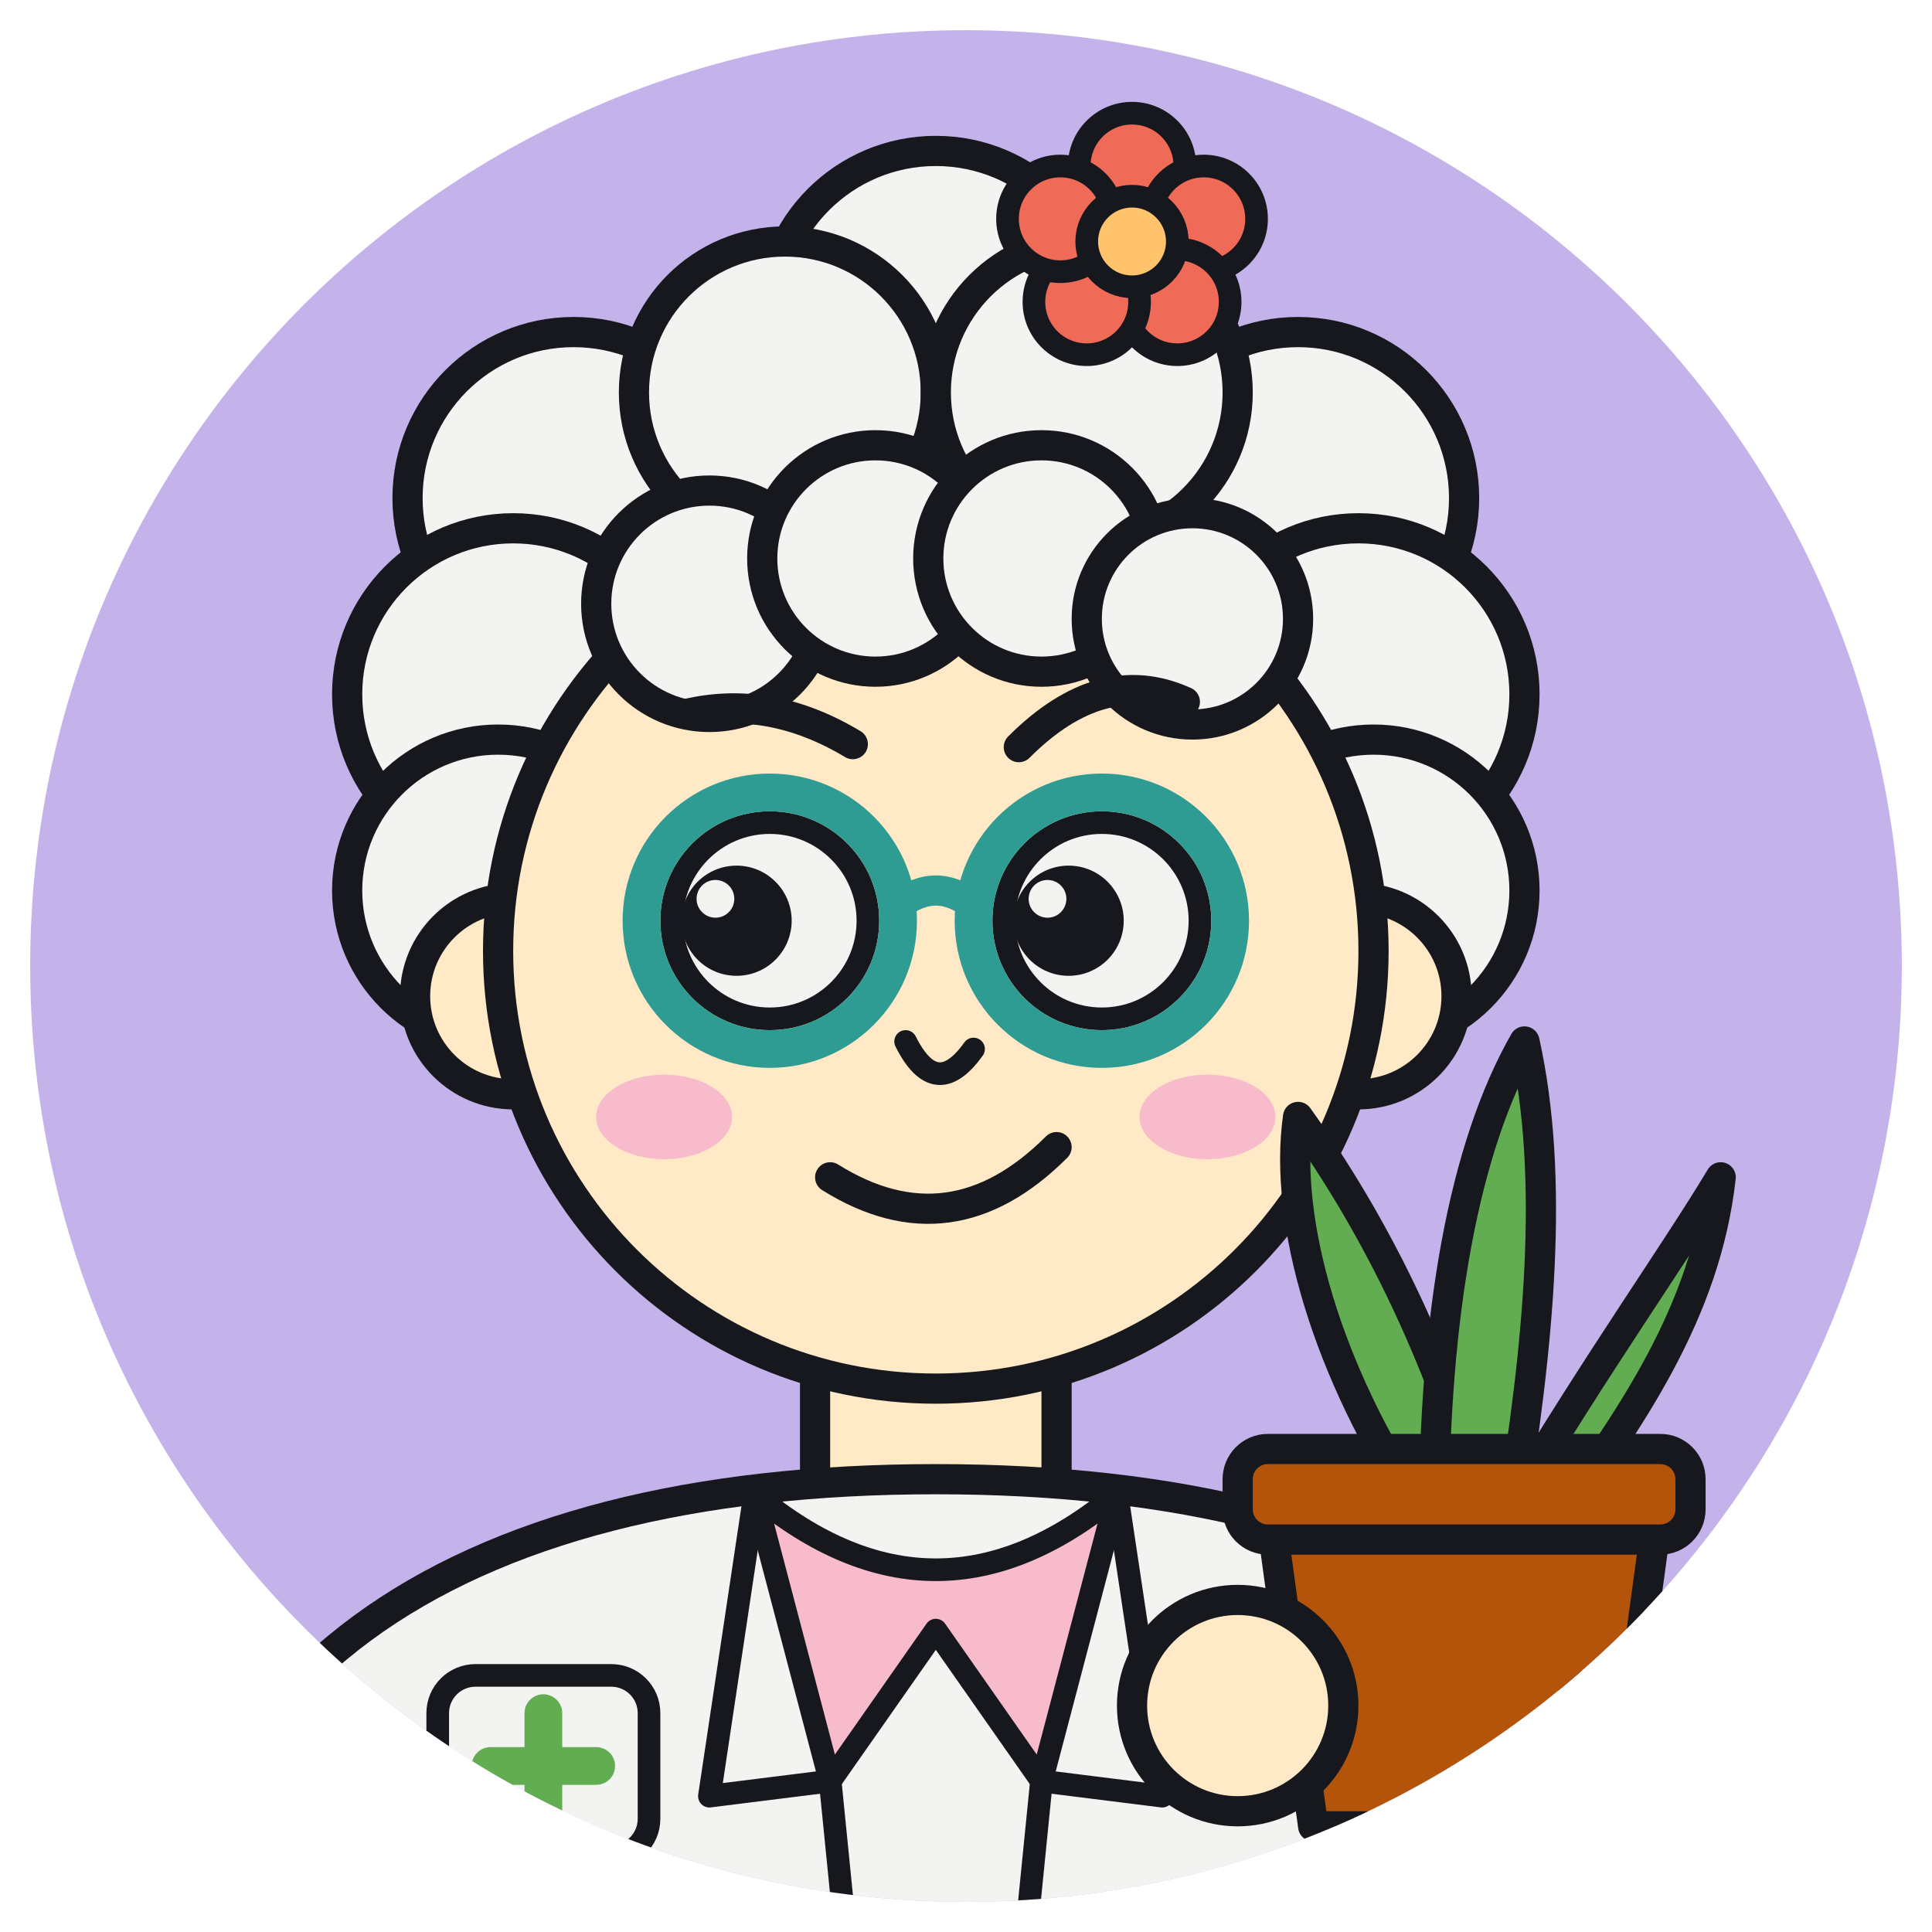
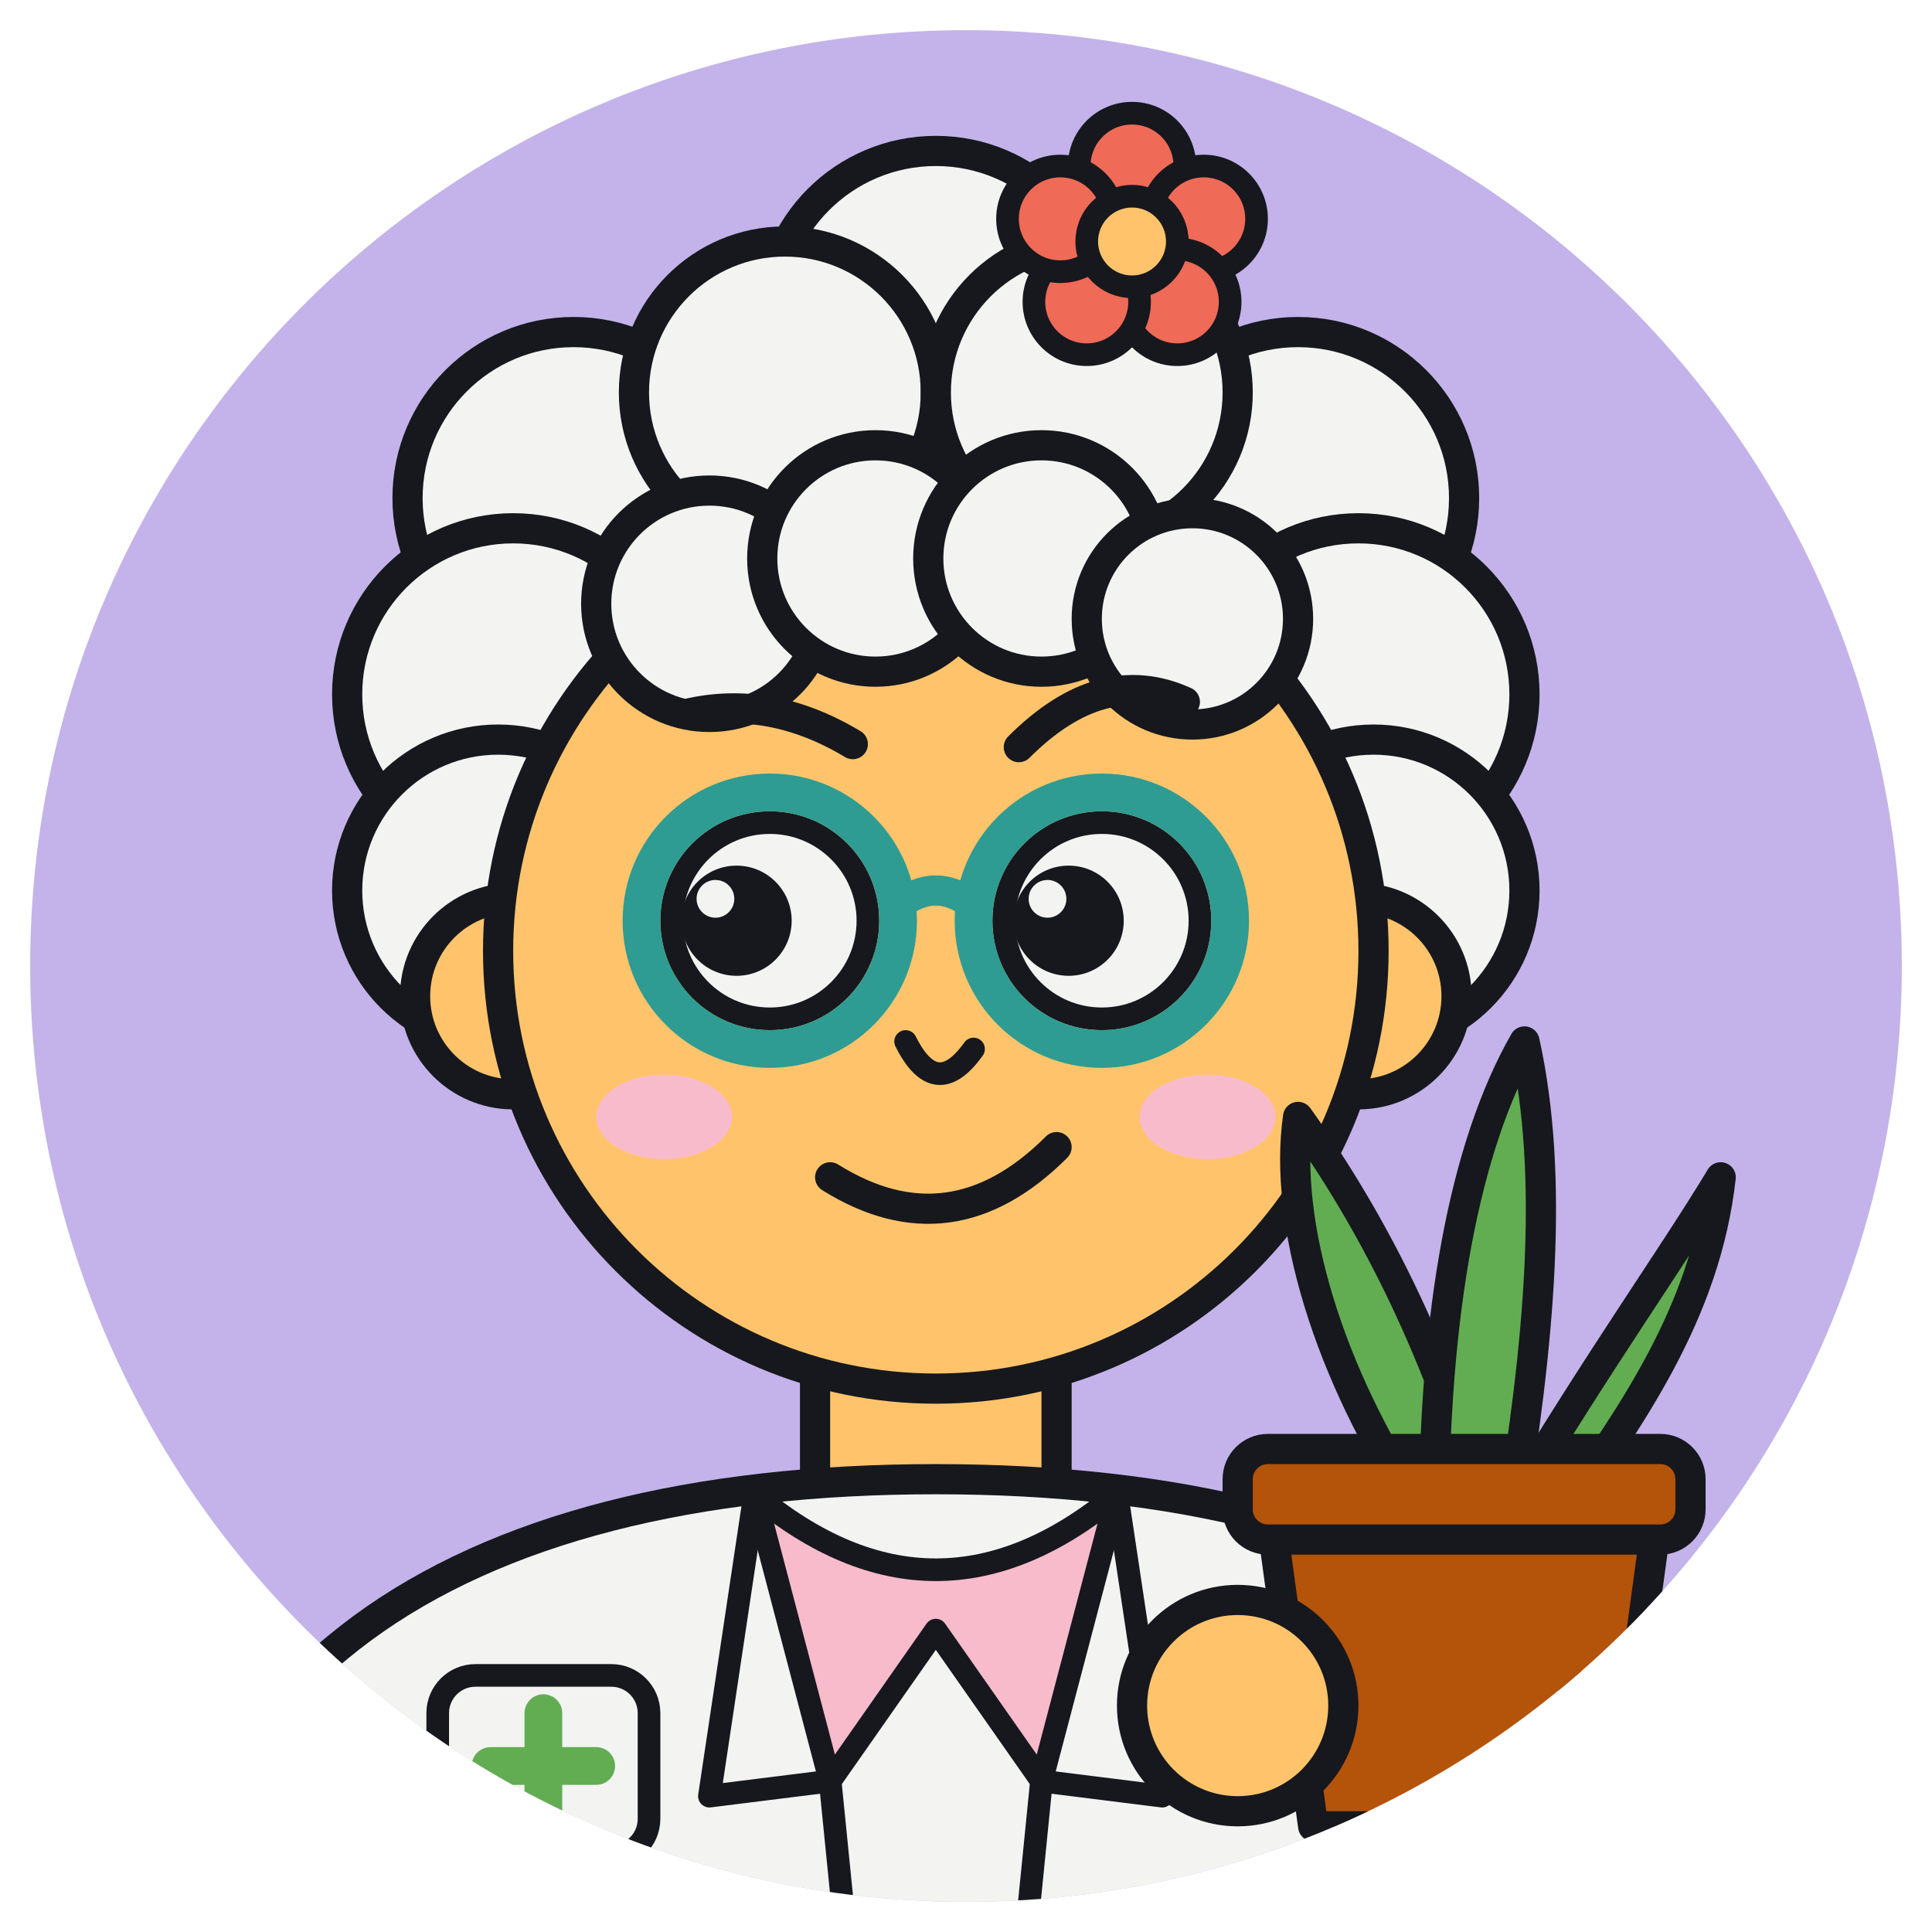
<svg xmlns="http://www.w3.org/2000/svg" viewBox="0 0 256 256" width="256" height="256" stroke-linejoin="round" stroke-linecap="round">
  <defs>
    <clipPath id="dona-lourdes-1">
      <circle cx="128" cy="128" r="124" fill="#C3B3EA" />
    </clipPath>
  </defs>
  <circle cx="128" cy="128" r="124" fill="#C3B3EA" />
  <g clip-path="url(#dona-lourdes-1)">
    <g transform="translate(124 126)">
-       <rect x="-16" y="40" width="32" height="40" rx="8" fill="#FFE9C7" stroke="#16181D" stroke-width="4" />
+       <rect class="skin" x="-16" y="40" width="32" height="40" rx="8" fill="#FFC46B" stroke="#16181D" stroke-width="4" />
      <path d="M -104 150 C -104 96 -64 70 0 70 C 64 70 104 96 104 150 Z" fill="#F3F4F1" stroke="#16181D" stroke-width="4" />
      <path d="M -24 72 Q 0 92 24 72 L 14 110 L 0 90 L -14 110 Z" fill="#F7BBCB" stroke="#16181D" stroke-width="3" />
      <path d="M -24 72 L -30 112 L -14 110 M 24 72 L 30 112 L 14 110" fill="none" stroke="#16181D" stroke-width="3" />
      <path d="M -14 110 L -10 150 M 14 110 L 10 150" fill="none" stroke="#16181D" stroke-width="3" />
      <rect x="-66" y="96" width="28" height="24" rx="5" fill="#F3F4F1" stroke="#16181D" stroke-width="3" />
      <path d="M -52 101 L -52 115 M -59 108 L -45 108" fill="none" stroke="#62AD52" stroke-width="5" />
      <circle cx="-48" cy="-60" r="22" fill="#F3F4F1" stroke="#16181D" stroke-width="4" />
      <circle cx="-56" cy="-34" r="22" fill="#F3F4F1" stroke="#16181D" stroke-width="4" />
      <circle cx="-58" cy="-8" r="20" fill="#F3F4F1" stroke="#16181D" stroke-width="4" />
      <circle cx="48" cy="-60" r="22" fill="#F3F4F1" stroke="#16181D" stroke-width="4" />
      <circle cx="56" cy="-34" r="22" fill="#F3F4F1" stroke="#16181D" stroke-width="4" />
      <circle cx="58" cy="-8" r="20" fill="#F3F4F1" stroke="#16181D" stroke-width="4" />
      <circle cx="0" cy="-84" r="22" fill="#F3F4F1" stroke="#16181D" stroke-width="4" />
      <circle cx="-20" cy="-74" r="20" fill="#F3F4F1" stroke="#16181D" stroke-width="4" />
      <circle cx="20" cy="-74" r="20" fill="#F3F4F1" stroke="#16181D" stroke-width="4" />
      <g transform="translate(26 -94)">
        <circle cx="0" cy="-10" r="7" fill="#EF6A57" stroke="#16181D" stroke-width="3" />
        <circle cx="9.5" cy="-3" r="7" fill="#EF6A57" stroke="#16181D" stroke-width="3" />
        <circle cx="6" cy="8" r="7" fill="#EF6A57" stroke="#16181D" stroke-width="3" />
        <circle cx="-6" cy="8" r="7" fill="#EF6A57" stroke="#16181D" stroke-width="3" />
        <circle cx="-9.5" cy="-3" r="7" fill="#EF6A57" stroke="#16181D" stroke-width="3" />
        <circle cx="0" cy="0" r="6" fill="#FFC46B" stroke="#16181D" stroke-width="3" />
      </g>
-       <circle cx="-56" cy="6" r="13" fill="#FFE9C7" stroke="#16181D" stroke-width="4" />
-       <circle cx="56" cy="6" r="13" fill="#FFE9C7" stroke="#16181D" stroke-width="4" />
-       <circle cx="0" cy="0" r="58" fill="#FFE9C7" stroke="#16181D" stroke-width="4" />
+       <circle class="skin" cx="-56" cy="6" r="13" fill="#FFC46B" stroke="#16181D" stroke-width="4" />
+       <circle class="skin" cx="56" cy="6" r="13" fill="#FFC46B" stroke="#16181D" stroke-width="4" />
+       <circle class="skin" cx="0" cy="0" r="58" fill="#FFC46B" stroke="#16181D" stroke-width="4" />
      <circle cx="-30" cy="-46" r="15" fill="#F3F4F1" stroke="#16181D" stroke-width="4" />
      <circle cx="-8" cy="-52" r="15" fill="#F3F4F1" stroke="#16181D" stroke-width="4" />
      <circle cx="14" cy="-52" r="15" fill="#F3F4F1" stroke="#16181D" stroke-width="4" />
      <circle cx="34" cy="-44" r="14" fill="#F3F4F1" stroke="#16181D" stroke-width="4" />
      <circle cx="-22" cy="-4" r="13" fill="#F3F4F1" stroke="#16181D" stroke-width="3" />
      <circle cx="-26.4" cy="-4" r="7.3" fill="#16181D" />
      <circle cx="-29.2" cy="-6.9" r="2.5" fill="#F3F4F1" />
      <circle cx="22" cy="-4" r="13" fill="#F3F4F1" stroke="#16181D" stroke-width="3" />
      <circle cx="17.6" cy="-4" r="7.3" fill="#16181D" />
      <circle cx="14.8" cy="-6.9" r="2.5" fill="#F3F4F1" />
      <circle cx="-22" cy="-4" r="17" fill="none" stroke="#2E9C92" stroke-width="5" />
      <circle cx="22" cy="-4" r="17" fill="none" stroke="#2E9C92" stroke-width="5" />
      <path d="M -5 -6 Q 0 -10 5 -6" fill="none" stroke="#2E9C92" stroke-width="4" />
      <path d="M -33 -31.4 Q -22 -34 -11 -27.4" fill="none" stroke="#16181D" stroke-width="4" />
      <path d="M 11 -27 Q 22 -38 33 -33" fill="none" stroke="#16181D" stroke-width="4" />
      <ellipse cx="-36" cy="22" rx="9" ry="5.6" fill="#F7BBCB" />
      <ellipse cx="36" cy="22" rx="9" ry="5.6" fill="#F7BBCB" />
      <path d="M -4 12 Q 0 20 5 13" fill="none" stroke="#16181D" stroke-width="3" />
      <path d="M -14 30 Q 2 40 16 26" fill="none" stroke="#16181D" stroke-width="4" />
    </g>
    <g transform="translate(194 222)">
      <path d="M -6 -22 C -18 -40 -24 -60 -22 -74 C -12 -60 -4 -44 2 -24 Z" fill="#62AD52" stroke="#16181D" stroke-width="4" />
      <path d="M 6 -22 C 18 -42 28 -56 34 -66 C 32 -48 22 -34 12 -20 Z" fill="#62AD52" stroke="#16181D" stroke-width="4" />
      <path d="M -4 -20 C -4 -48 0 -70 8 -84 C 12 -66 10 -44 6 -20 Z" fill="#62AD52" stroke="#16181D" stroke-width="4" />
      <path d="M -26 -24 L 26 -24 L 20 20 L -20 20 Z" fill="#B4530A" stroke="#16181D" stroke-width="4" />
      <rect x="-30" y="-30" width="60" height="12" rx="4" fill="#B4530A" stroke="#16181D" stroke-width="4" />
-       <circle cx="-30" cy="4" r="14" fill="#FFE9C7" stroke="#16181D" stroke-width="4" />
+       <circle class="skin" cx="-30" cy="4" r="14" fill="#FFC46B" stroke="#16181D" stroke-width="4" />
    </g>
  </g>
</svg>
